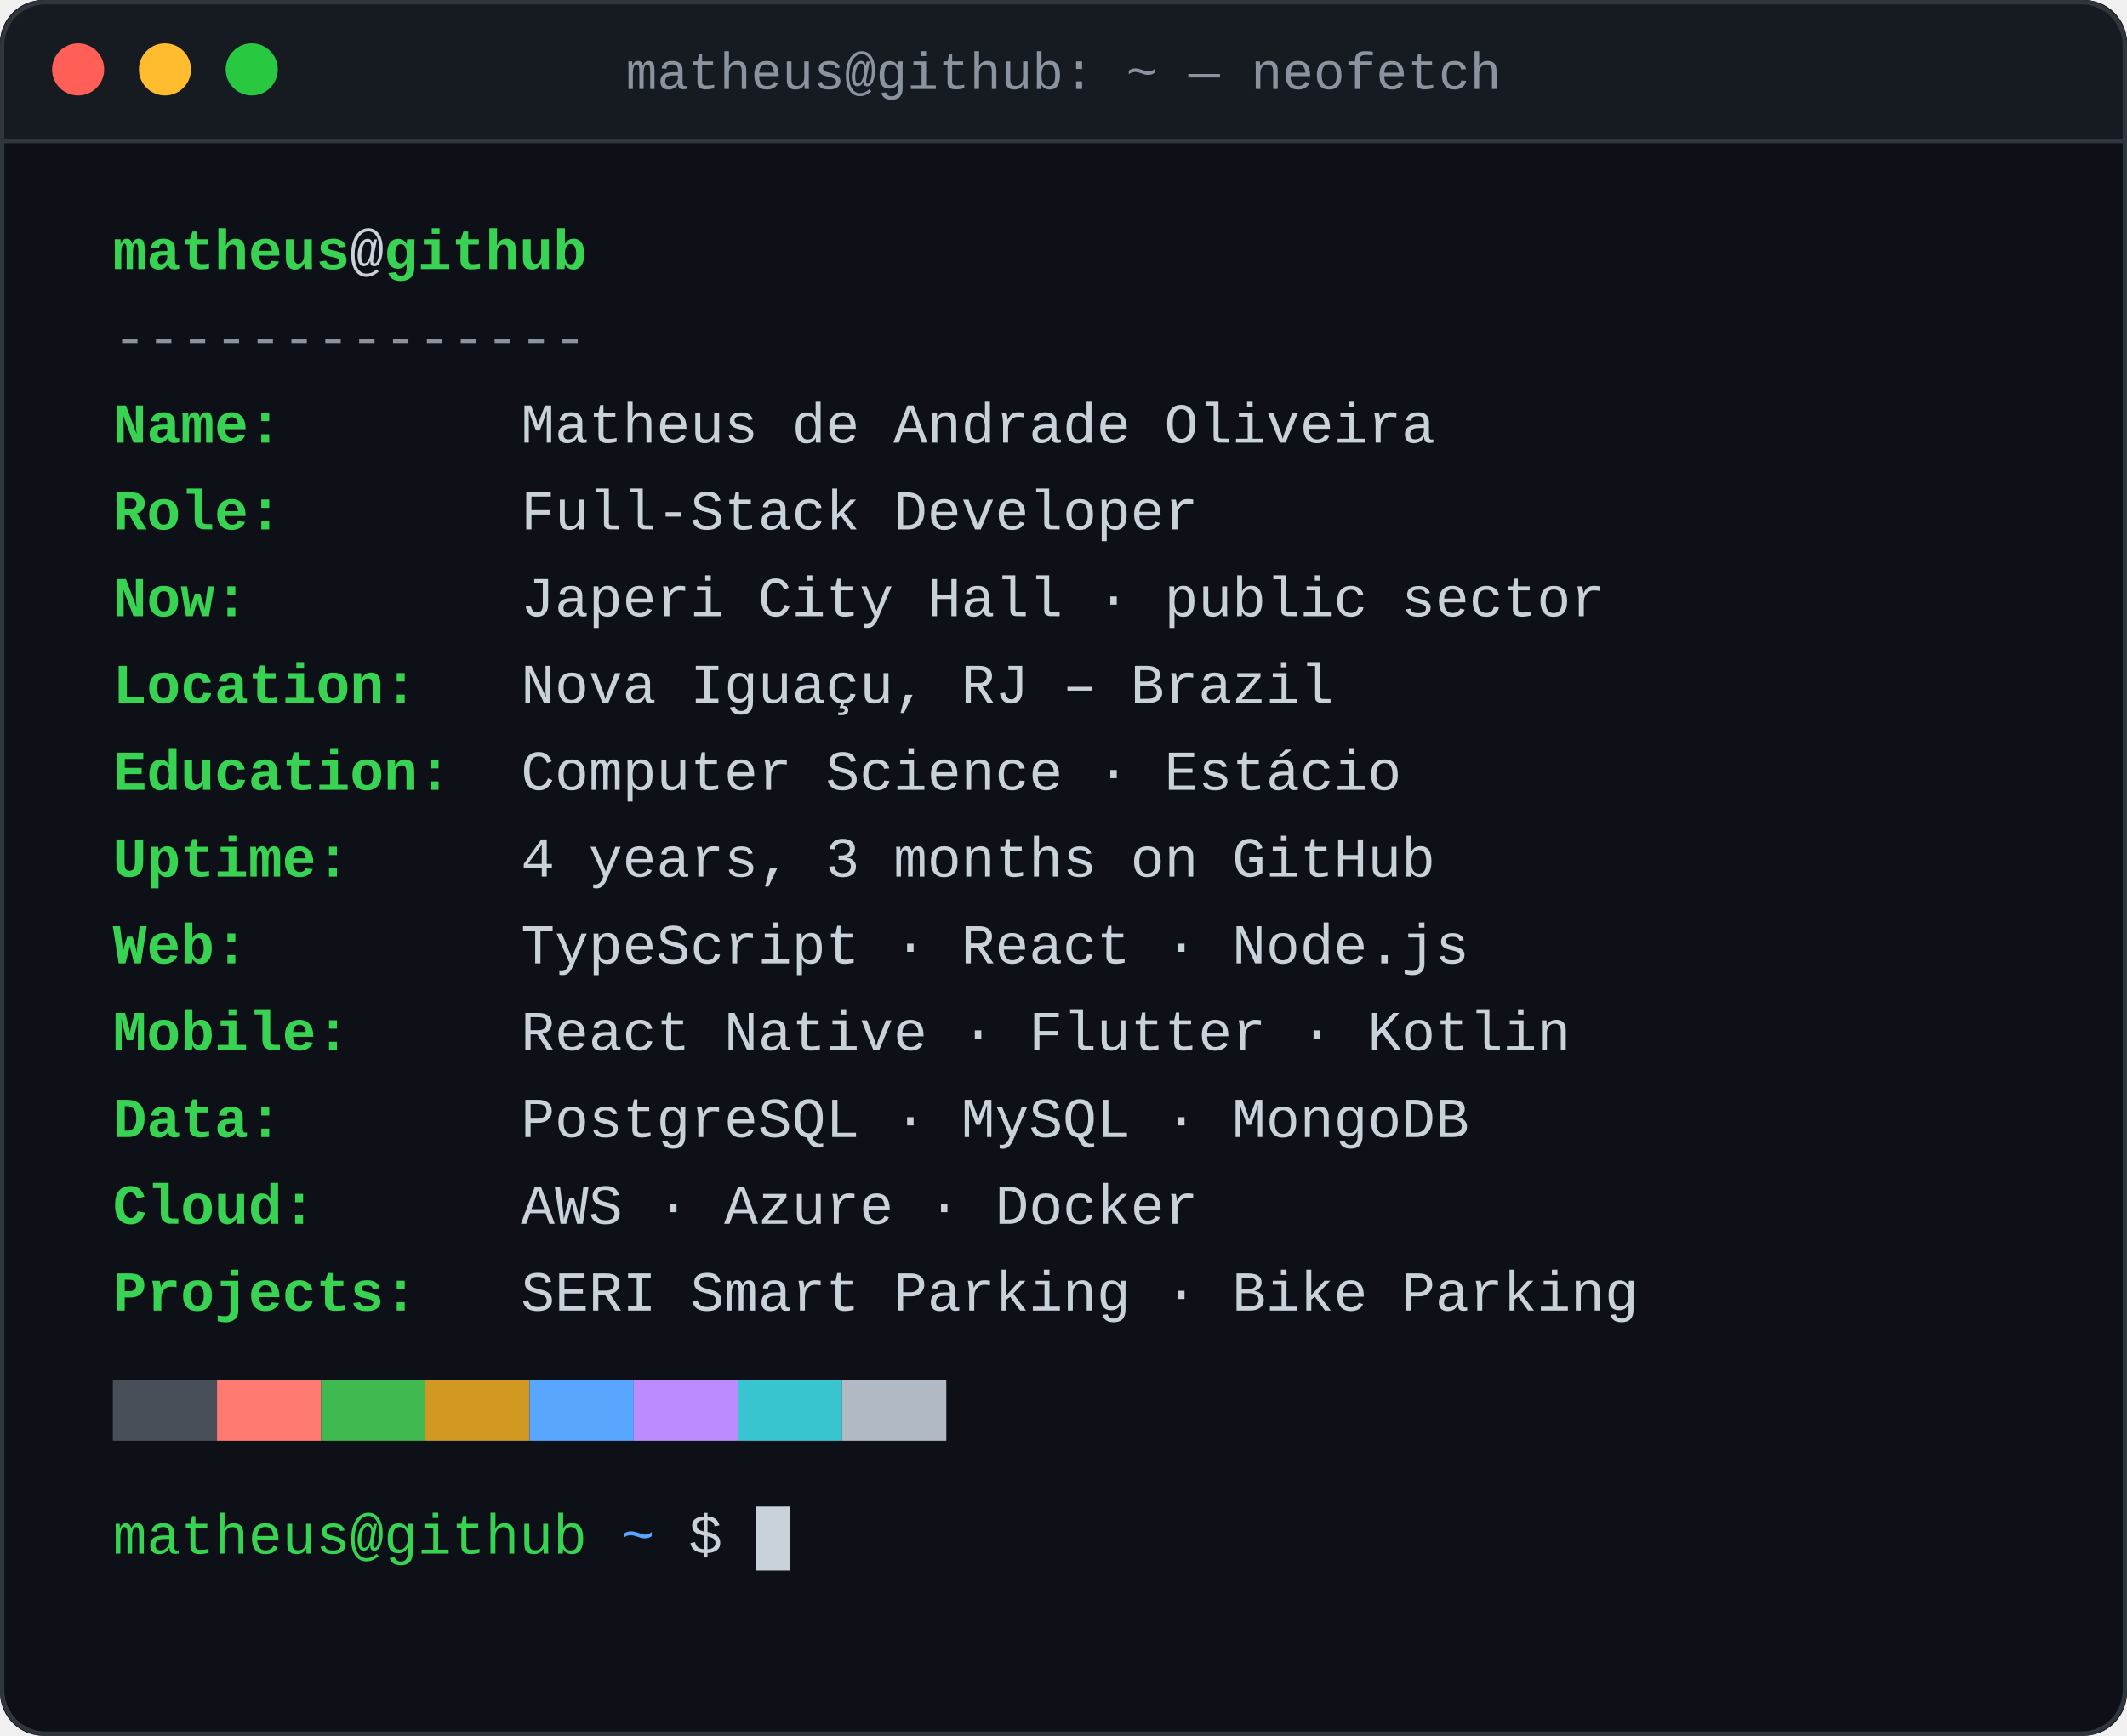
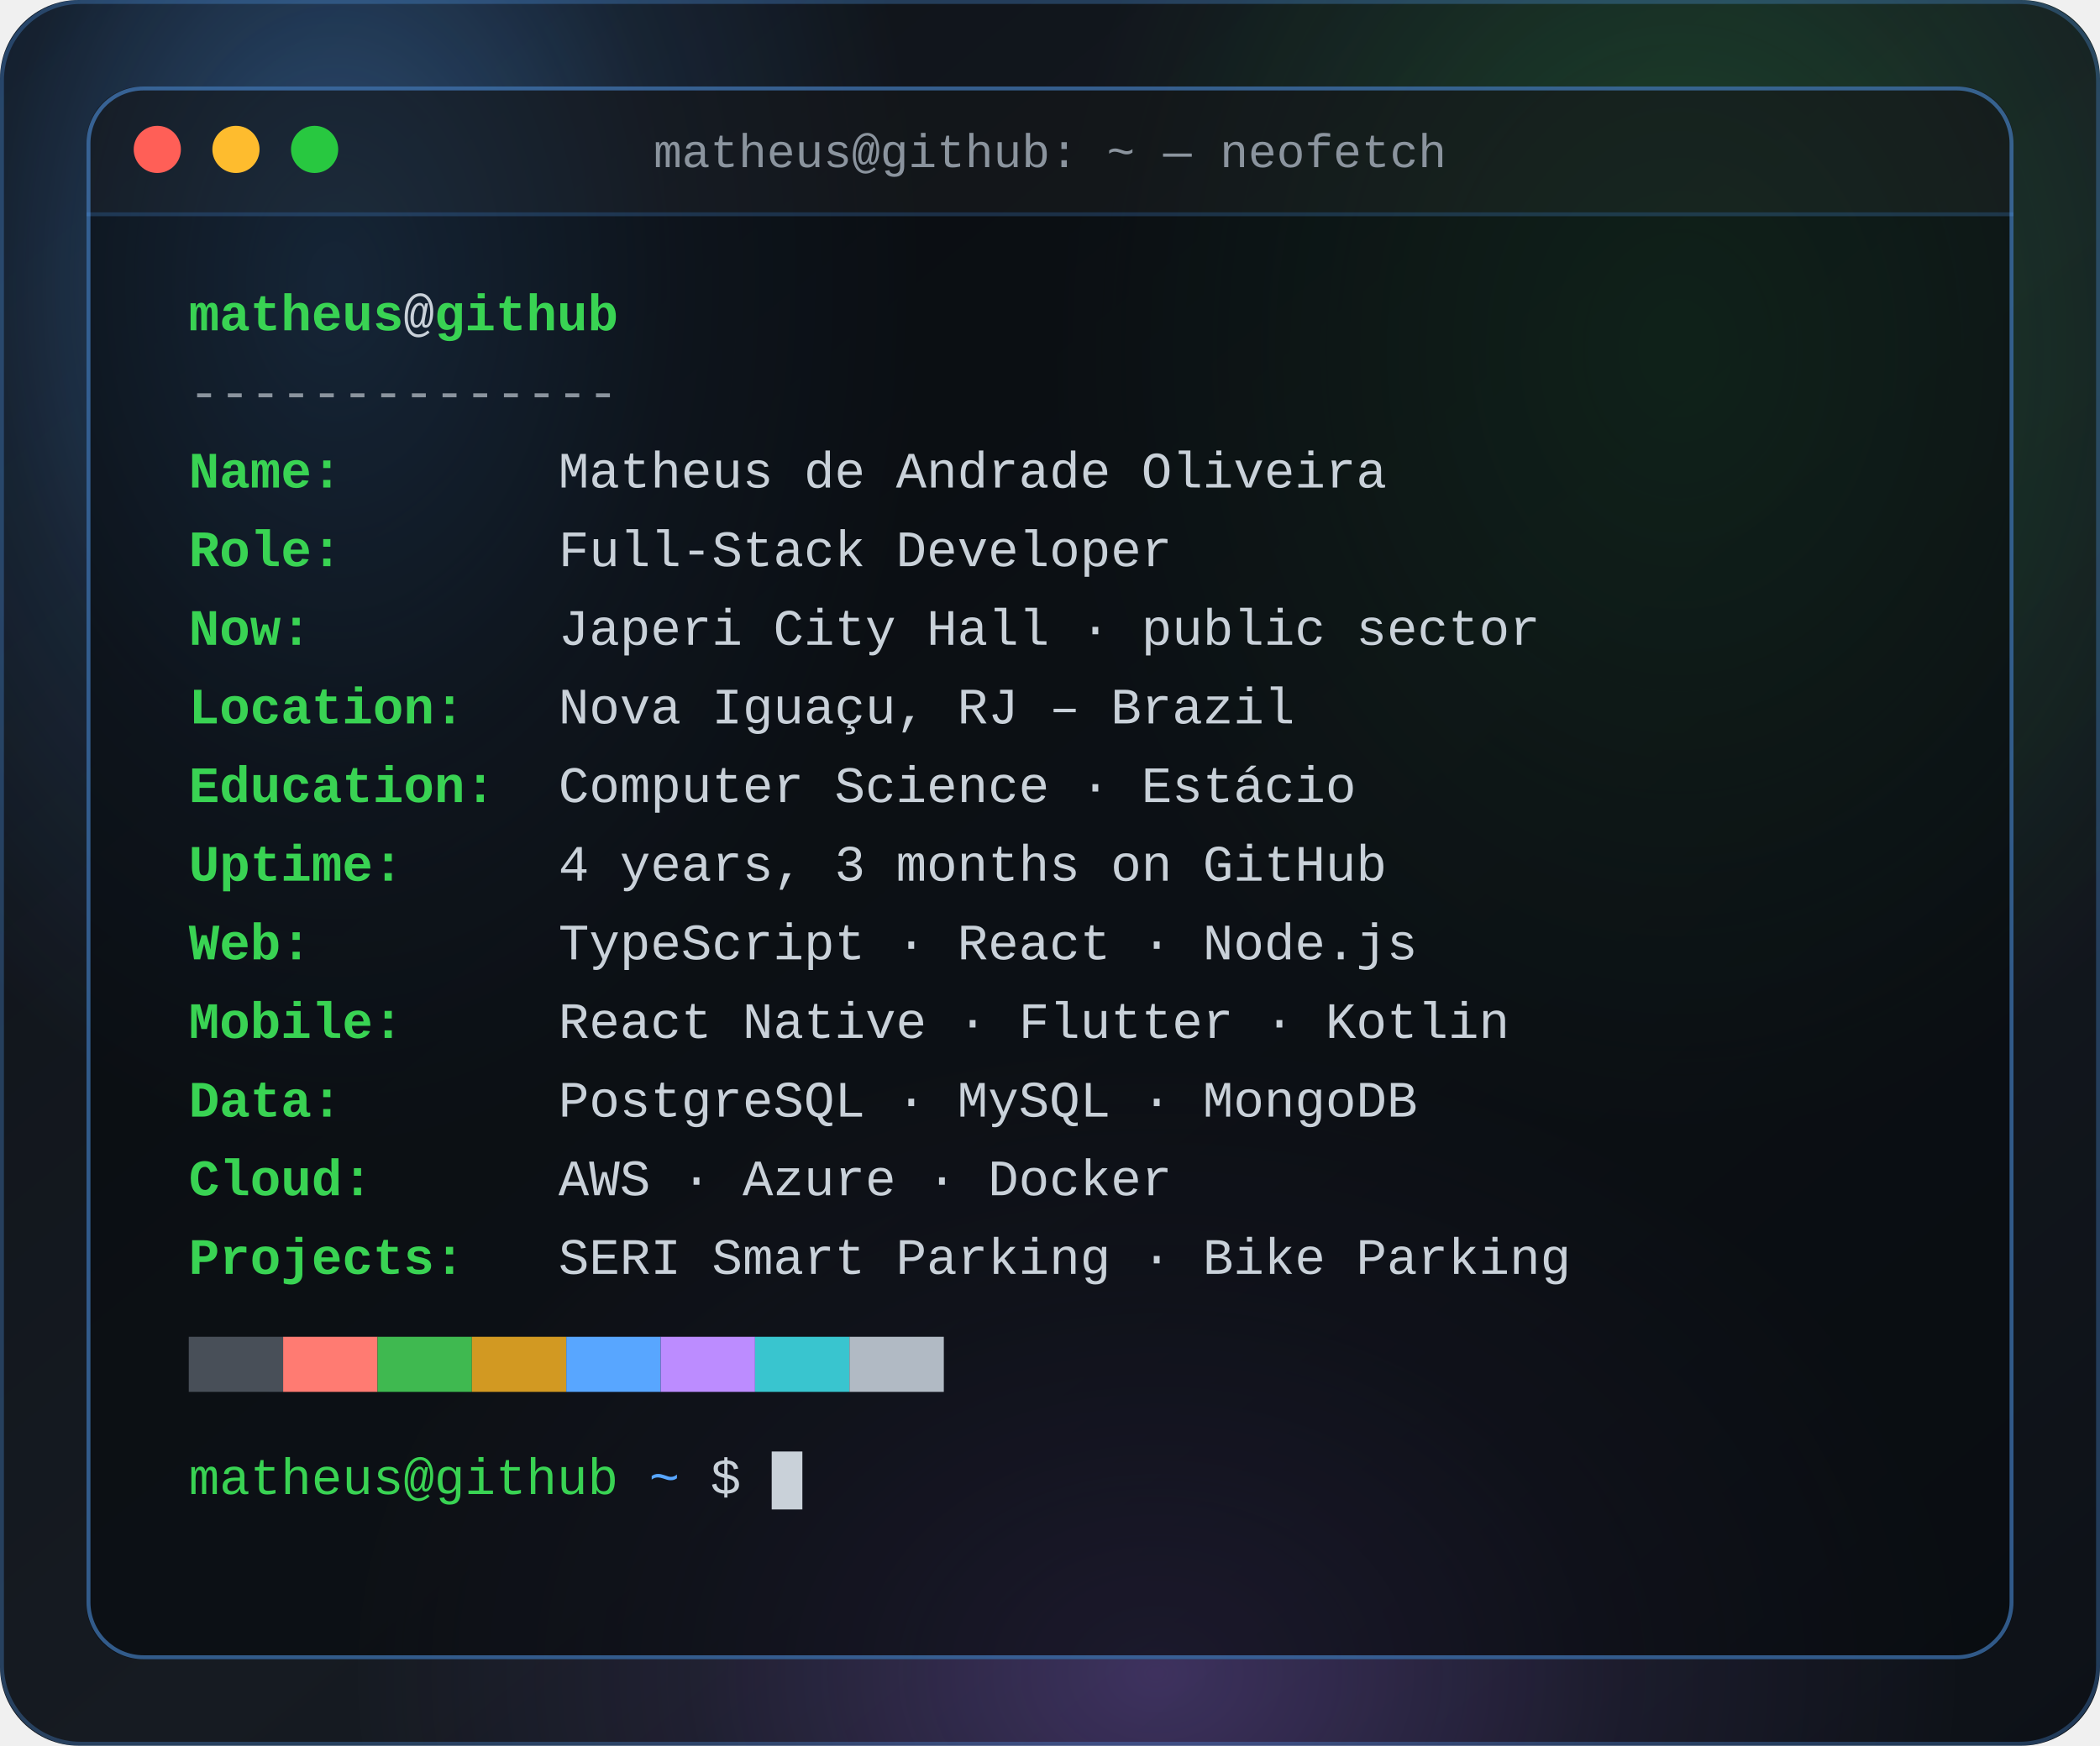
- <svg xmlns="http://www.w3.org/2000/svg" width="490" height="400" viewBox="0 0 490 400" role="img" aria-labelledby="t">
+ <svg xmlns="http://www.w3.org/2000/svg" width="534" height="444" viewBox="0 0 534 444" role="img" aria-labelledby="t">
  <style>
- text { font-family: 'SFMono-Regular', ui-monospace, Menlo, Consolas, 'Liberation Mono', 'DejaVu Sans Mono', monospace; }
+ svg { font-family: 'SFMono-Regular', ui-monospace, Menlo, Consolas, 'Liberation Mono', 'DejaVu Sans Mono', monospace; }
+ 
+ .orb-a { animation: float-a 9s ease-in-out infinite; }
+ .orb-b { animation: float-b 11s ease-in-out infinite 1.1s; }
+ .orb-c { animation: float-c 13s ease-in-out infinite .6s; }
+ @keyframes float-a { 50% { transform: translate(26px, -16px); opacity: .85; } }
+ @keyframes float-b { 50% { transform: translate(-22px, 16px); opacity: .7; } }
+ @keyframes float-c { 50% { transform: translate(16px, -10px); opacity: .6; } }
+ 

.ln { font-size: 13px; fill: #c9d1d9; white-space: pre; animation: slide .45s ease-out both; }
@keyframes slide { from { opacity: 0; transform: translateX(-8px); } }
.cur { animation: blink 1.1s step-end infinite; }
@keyframes blink { 50% { fill-opacity: 0; } }

@media (prefers-reduced-motion: reduce) { * { animation: none !important; } }
</style>
  <defs>
-     <clipPath id="win">
-       <rect width="490" height="400" rx="10" />
-     </clipPath>
+     <linearGradient id="bg" x1="0" y1="0" x2="1" y2="1">
+       <stop offset="0" stop-color="#0d1117" />
+       <stop offset=".54" stop-color="#161b22" />
+       <stop offset="1" stop-color="#0d1117" />
+     </linearGradient>
+     <radialGradient id="orb0">
+       <stop offset="0" stop-color="#58a6ff" stop-opacity="0.6" />
+       <stop offset=".58" stop-color="#58a6ff" stop-opacity=".16" />
+       <stop offset="1" stop-color="#58a6ff" stop-opacity="0" />
+     </radialGradient>
+     <radialGradient id="orb1">
+       <stop offset="0" stop-color="#39d353" stop-opacity="0.42" />
+       <stop offset=".58" stop-color="#39d353" stop-opacity=".16" />
+       <stop offset="1" stop-color="#39d353" stop-opacity="0" />
+     </radialGradient>
+     <radialGradient id="orb2">
+       <stop offset="0" stop-color="#a371f7" stop-opacity="0.6" />
+       <stop offset=".58" stop-color="#a371f7" stop-opacity=".16" />
+       <stop offset="1" stop-color="#a371f7" stop-opacity="0" />
+     </radialGradient>
  </defs>
-   <g clip-path="url(#win)">
-     <rect width="490" height="400" fill="#0d1117" />
-     <rect width="490" height="32" fill="#161b22" />
-     <line x1="0" y1="32.5" x2="490" y2="32.5" stroke="#30363d" />
-     <circle cx="18" cy="16" r="6" fill="#ff5f57" />
-     <circle cx="38" cy="16" r="6" fill="#febc2e" />
-     <circle cx="58" cy="16" r="6" fill="#28c840" />
-     <text x="245" y="20.5" fill="#8b949e" font-size="12" text-anchor="middle">matheus@github: ~ — neofetch</text>
-     <text class="ln" x="26" y="62" style="animation-delay:0.30s">
-       <tspan fill="#39d353" font-weight="700">matheus</tspan>@<tspan fill="#39d353" font-weight="700">github</tspan>
-     </text>
-     <text class="ln" x="26" y="82" style="animation-delay:0.41s">
-       <tspan fill="#8b949e">--------------</tspan>
-     </text>
-     <text class="ln" x="26" y="102" style="animation-delay:0.52s">
-       <tspan fill="#39d353" font-weight="700">Name:</tspan>
-       <tspan x="120">Matheus de Andrade Oliveira</tspan>
-     </text>
-     <text class="ln" x="26" y="122" style="animation-delay:0.63s">
-       <tspan fill="#39d353" font-weight="700">Role:</tspan>
-       <tspan x="120">Full-Stack Developer</tspan>
-     </text>
-     <text class="ln" x="26" y="142" style="animation-delay:0.74s">
-       <tspan fill="#39d353" font-weight="700">Now:</tspan>
-       <tspan x="120">Japeri City Hall · public sector</tspan>
-     </text>
-     <text class="ln" x="26" y="162" style="animation-delay:0.85s">
-       <tspan fill="#39d353" font-weight="700">Location:</tspan>
-       <tspan x="120">Nova Iguaçu, RJ – Brazil</tspan>
-     </text>
-     <text class="ln" x="26" y="182" style="animation-delay:0.96s">
-       <tspan fill="#39d353" font-weight="700">Education:</tspan>
-       <tspan x="120">Computer Science · Estácio</tspan>
-     </text>
-     <text class="ln" x="26" y="202" style="animation-delay:1.07s">
-       <tspan fill="#39d353" font-weight="700">Uptime:</tspan>
-       <tspan x="120">4 years, 3 months on GitHub</tspan>
-     </text>
-     <text class="ln" x="26" y="222" style="animation-delay:1.18s">
-       <tspan fill="#39d353" font-weight="700">Web:</tspan>
-       <tspan x="120">TypeScript · React · Node.js</tspan>
-     </text>
-     <text class="ln" x="26" y="242" style="animation-delay:1.29s">
-       <tspan fill="#39d353" font-weight="700">Mobile:</tspan>
-       <tspan x="120">React Native · Flutter · Kotlin</tspan>
-     </text>
-     <text class="ln" x="26" y="262" style="animation-delay:1.40s">
-       <tspan fill="#39d353" font-weight="700">Data:</tspan>
-       <tspan x="120">PostgreSQL · MySQL · MongoDB</tspan>
-     </text>
-     <text class="ln" x="26" y="282" style="animation-delay:1.51s">
-       <tspan fill="#39d353" font-weight="700">Cloud:</tspan>
-       <tspan x="120">AWS · Azure · Docker</tspan>
-     </text>
-     <text class="ln" x="26" y="302" style="animation-delay:1.62s">
-       <tspan fill="#39d353" font-weight="700">Projects:</tspan>
-       <tspan x="120">SERI Smart Parking · Bike Parking</tspan>
-     </text>
-     <g class="ln" style="animation-delay:1.73s">
-       <rect x="26" y="318" width="24" height="14" fill="#484f58" />
-       <rect x="50" y="318" width="24" height="14" fill="#ff7b72" />
-       <rect x="74" y="318" width="24" height="14" fill="#3fb950" />
-       <rect x="98" y="318" width="24" height="14" fill="#d29922" />
-       <rect x="122" y="318" width="24" height="14" fill="#58a6ff" />
-       <rect x="146" y="318" width="24" height="14" fill="#bc8cff" />
-       <rect x="170" y="318" width="24" height="14" fill="#39c5cf" />
-       <rect x="194" y="318" width="24" height="14" fill="#b1bac4" />
+   <clipPath id="card">
+     <rect width="534" height="444" rx="20" />
+   </clipPath>
+   <g clip-path="url(#card)">
+     <rect width="534" height="444" rx="20" fill="url(#bg)" />
+     <ellipse class="orb-a" cx="85" cy="71" rx="150" ry="222" fill="url(#orb0)" opacity=".7" />
+     <ellipse class="orb-b" cx="427" cy="89" rx="160" ry="200" fill="url(#orb1)" opacity=".6" />
+     <ellipse class="orb-c" cx="294" cy="426" rx="203" ry="160" fill="url(#orb2)" opacity=".5" />
+     <rect x=".5" y=".5" width="533" height="443" rx="20" fill="none" stroke="#58a6ff" stroke-opacity=".28" />
+     <g transform="translate(22 22)">
+       <clipPath id="win">
+         <rect width="490" height="400" rx="14" />
+       </clipPath>
+       <g clip-path="url(#win)">
+         <rect width="490" height="400" fill="#080a0e" fill-opacity=".62" />
+         <rect width="490" height="32" fill="#ffffff" fill-opacity=".035" />
+         <line x1="0" y1="32.5" x2="490" y2="32.5" stroke="#58a6ff" stroke-opacity=".22" />
+         <circle cx="18" cy="16" r="6" fill="#ff5f57" />
+         <circle cx="38" cy="16" r="6" fill="#febc2e" />
+         <circle cx="58" cy="16" r="6" fill="#28c840" />
+         <text x="245" y="20.5" fill="#8b949e" font-size="12" text-anchor="middle">matheus@github: ~ — neofetch</text>
+         <text class="ln" x="26" y="62" style="animation-delay:0.30s">
+           <tspan fill="#39d353" font-weight="700">matheus</tspan>@<tspan fill="#39d353" font-weight="700">github</tspan>
+         </text>
+         <text class="ln" x="26" y="82" style="animation-delay:0.41s">
+           <tspan fill="#8b949e">--------------</tspan>
+         </text>
+         <text class="ln" x="26" y="102" style="animation-delay:0.52s">
+           <tspan fill="#39d353" font-weight="700">Name:</tspan>
+           <tspan x="120">Matheus de Andrade Oliveira</tspan>
+         </text>
+         <text class="ln" x="26" y="122" style="animation-delay:0.63s">
+           <tspan fill="#39d353" font-weight="700">Role:</tspan>
+           <tspan x="120">Full-Stack Developer</tspan>
+         </text>
+         <text class="ln" x="26" y="142" style="animation-delay:0.74s">
+           <tspan fill="#39d353" font-weight="700">Now:</tspan>
+           <tspan x="120">Japeri City Hall · public sector</tspan>
+         </text>
+         <text class="ln" x="26" y="162" style="animation-delay:0.85s">
+           <tspan fill="#39d353" font-weight="700">Location:</tspan>
+           <tspan x="120">Nova Iguaçu, RJ – Brazil</tspan>
+         </text>
+         <text class="ln" x="26" y="182" style="animation-delay:0.96s">
+           <tspan fill="#39d353" font-weight="700">Education:</tspan>
+           <tspan x="120">Computer Science · Estácio</tspan>
+         </text>
+         <text class="ln" x="26" y="202" style="animation-delay:1.07s">
+           <tspan fill="#39d353" font-weight="700">Uptime:</tspan>
+           <tspan x="120">4 years, 3 months on GitHub</tspan>
+         </text>
+         <text class="ln" x="26" y="222" style="animation-delay:1.18s">
+           <tspan fill="#39d353" font-weight="700">Web:</tspan>
+           <tspan x="120">TypeScript · React · Node.js</tspan>
+         </text>
+         <text class="ln" x="26" y="242" style="animation-delay:1.29s">
+           <tspan fill="#39d353" font-weight="700">Mobile:</tspan>
+           <tspan x="120">React Native · Flutter · Kotlin</tspan>
+         </text>
+         <text class="ln" x="26" y="262" style="animation-delay:1.40s">
+           <tspan fill="#39d353" font-weight="700">Data:</tspan>
+           <tspan x="120">PostgreSQL · MySQL · MongoDB</tspan>
+         </text>
+         <text class="ln" x="26" y="282" style="animation-delay:1.51s">
+           <tspan fill="#39d353" font-weight="700">Cloud:</tspan>
+           <tspan x="120">AWS · Azure · Docker</tspan>
+         </text>
+         <text class="ln" x="26" y="302" style="animation-delay:1.62s">
+           <tspan fill="#39d353" font-weight="700">Projects:</tspan>
+           <tspan x="120">SERI Smart Parking · Bike Parking</tspan>
+         </text>
+         <g class="ln" style="animation-delay:1.73s">
+           <rect x="26" y="318" width="24" height="14" fill="#484f58" />
+           <rect x="50" y="318" width="24" height="14" fill="#ff7b72" />
+           <rect x="74" y="318" width="24" height="14" fill="#3fb950" />
+           <rect x="98" y="318" width="24" height="14" fill="#d29922" />
+           <rect x="122" y="318" width="24" height="14" fill="#58a6ff" />
+           <rect x="146" y="318" width="24" height="14" fill="#bc8cff" />
+           <rect x="170" y="318" width="24" height="14" fill="#39c5cf" />
+           <rect x="194" y="318" width="24" height="14" fill="#b1bac4" />
+         </g>
+         <text class="ln" x="26" y="358" style="animation-delay:1.88s">
+           <tspan fill="#39d353">matheus@github</tspan>
+           <tspan fill="#58a6ff">~</tspan> $ <tspan class="cur" fill="#c9d1d9" style="animation-delay:2.33s">█</tspan>
+         </text>
+       </g>
+       <rect x=".5" y=".5" width="489" height="399" rx="14" fill="none" stroke="#58a6ff" stroke-opacity=".5" />
    </g>
-     <text class="ln" x="26" y="358" style="animation-delay:1.88s">
-       <tspan fill="#39d353">matheus@github</tspan>
-       <tspan fill="#58a6ff">~</tspan> $ <tspan class="cur" fill="#c9d1d9" style="animation-delay:2.33s">█</tspan>
-     </text>
  </g>
-   <rect x="0.5" y="0.5" width="489" height="399" rx="10" fill="none" stroke="#30363d" />
</svg>
